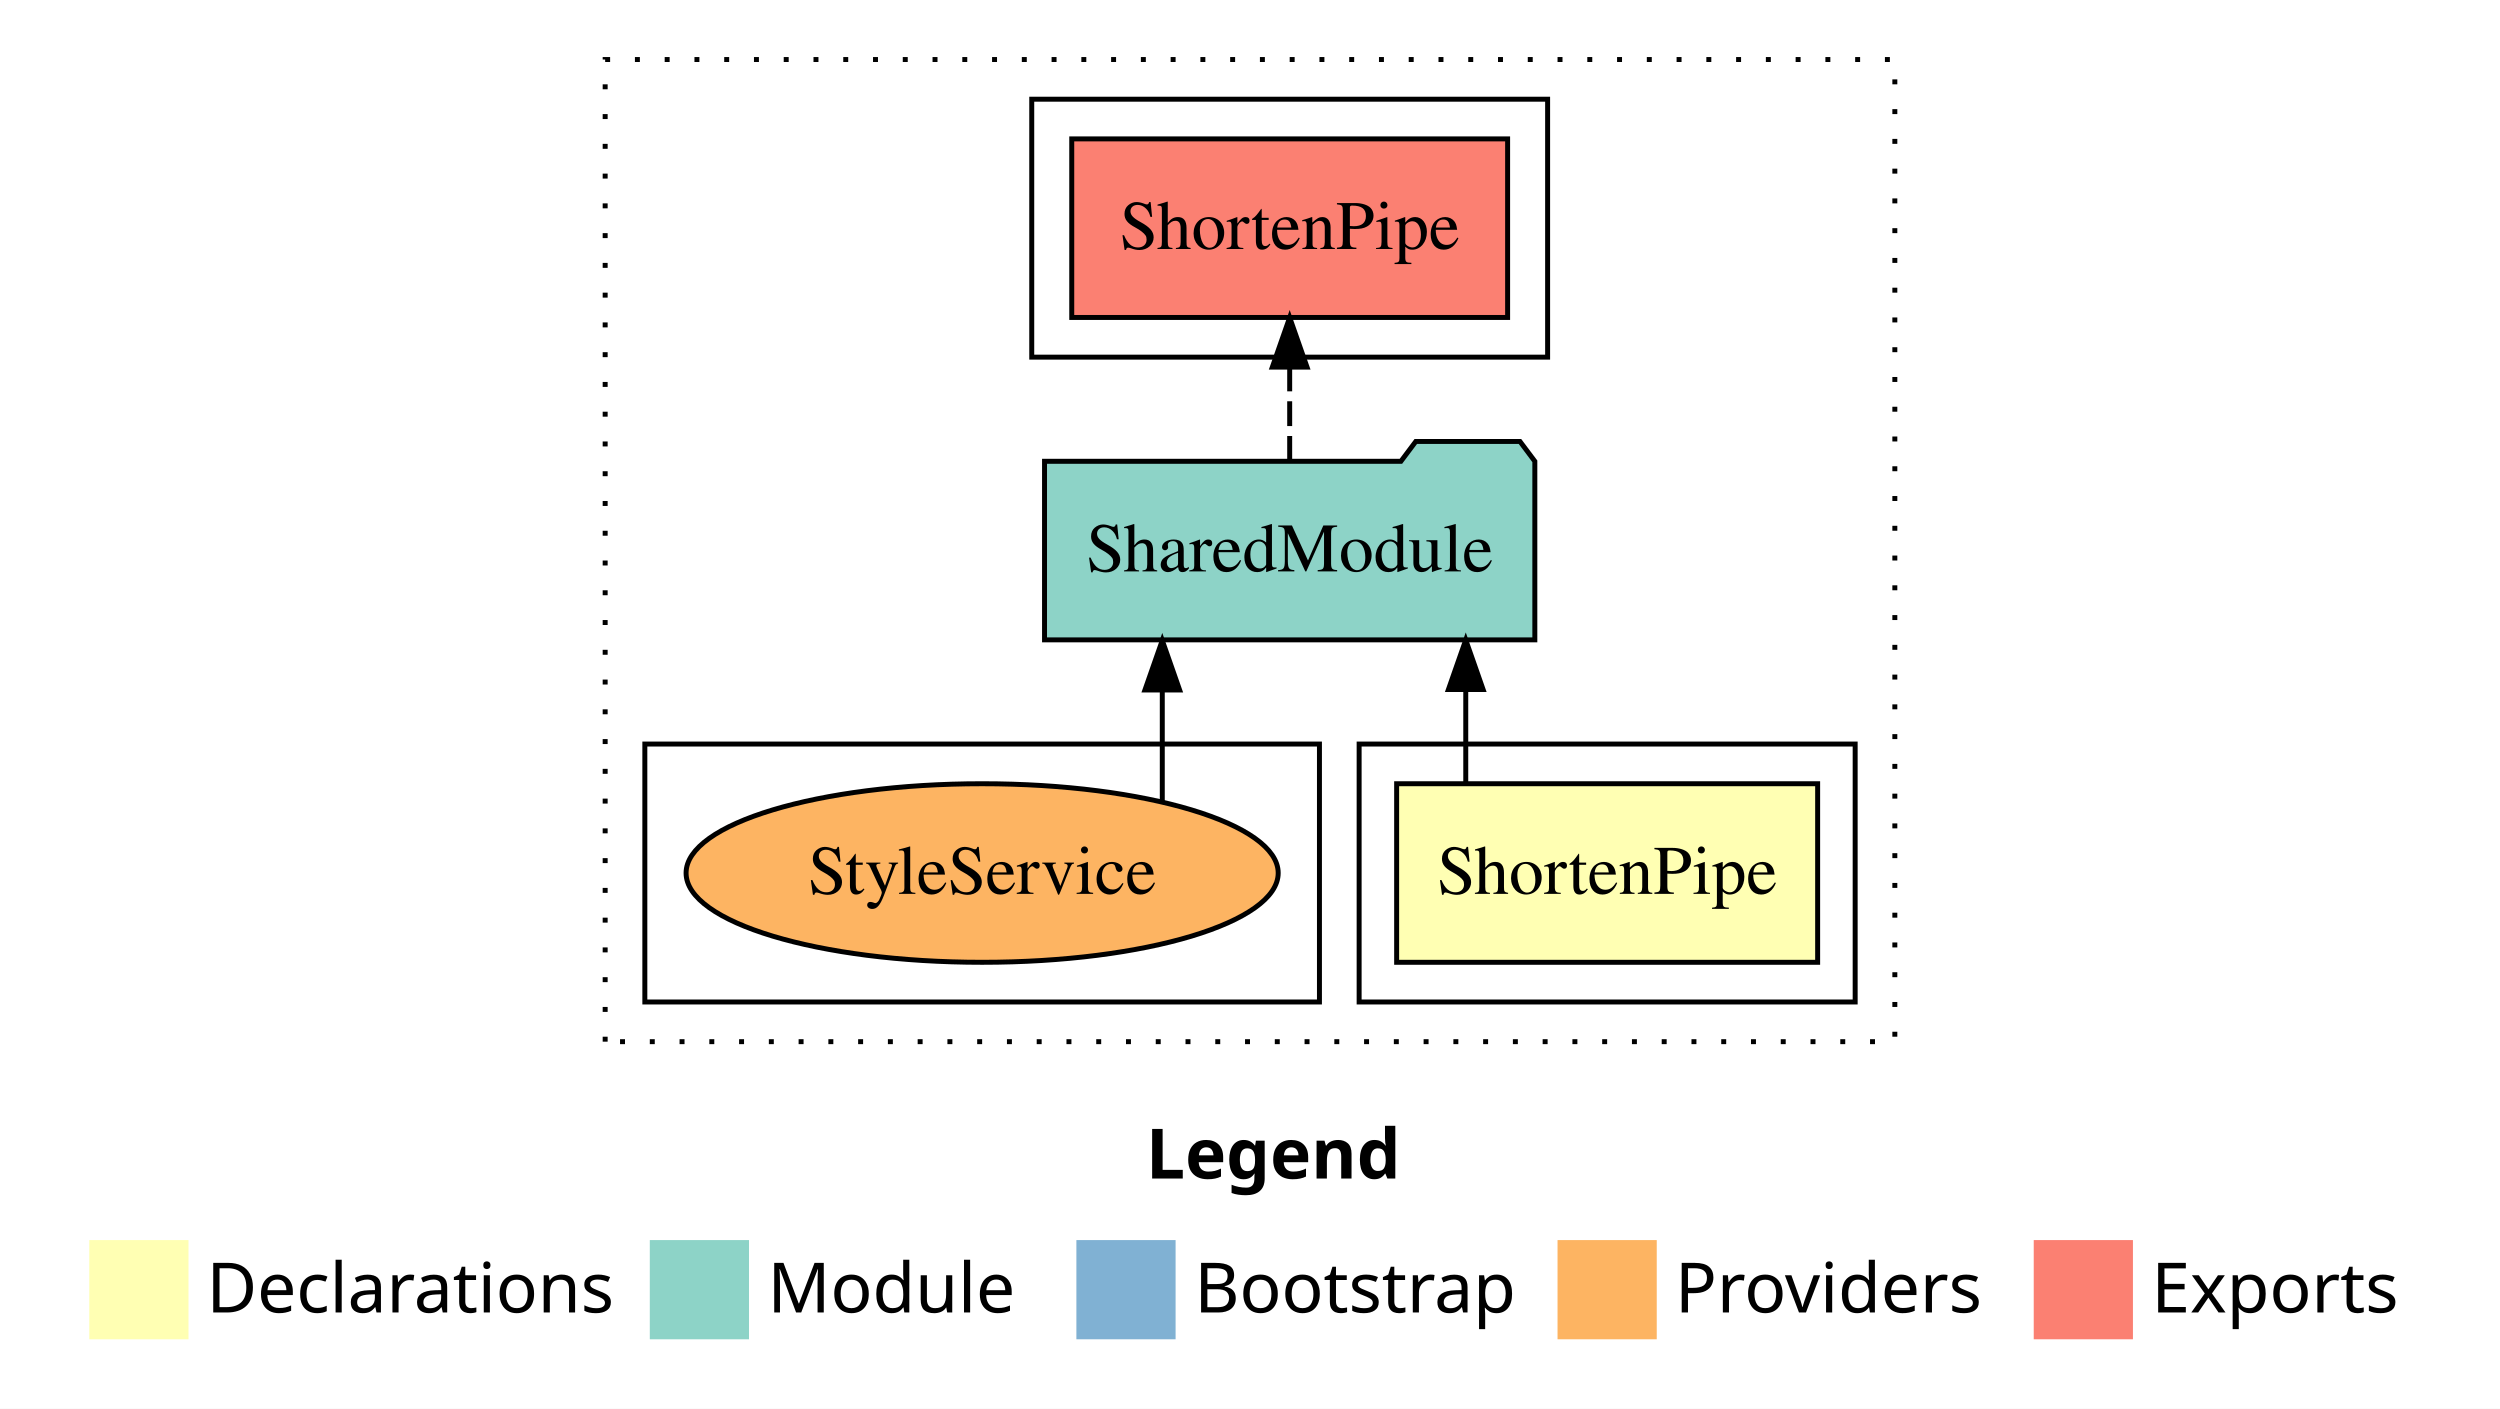
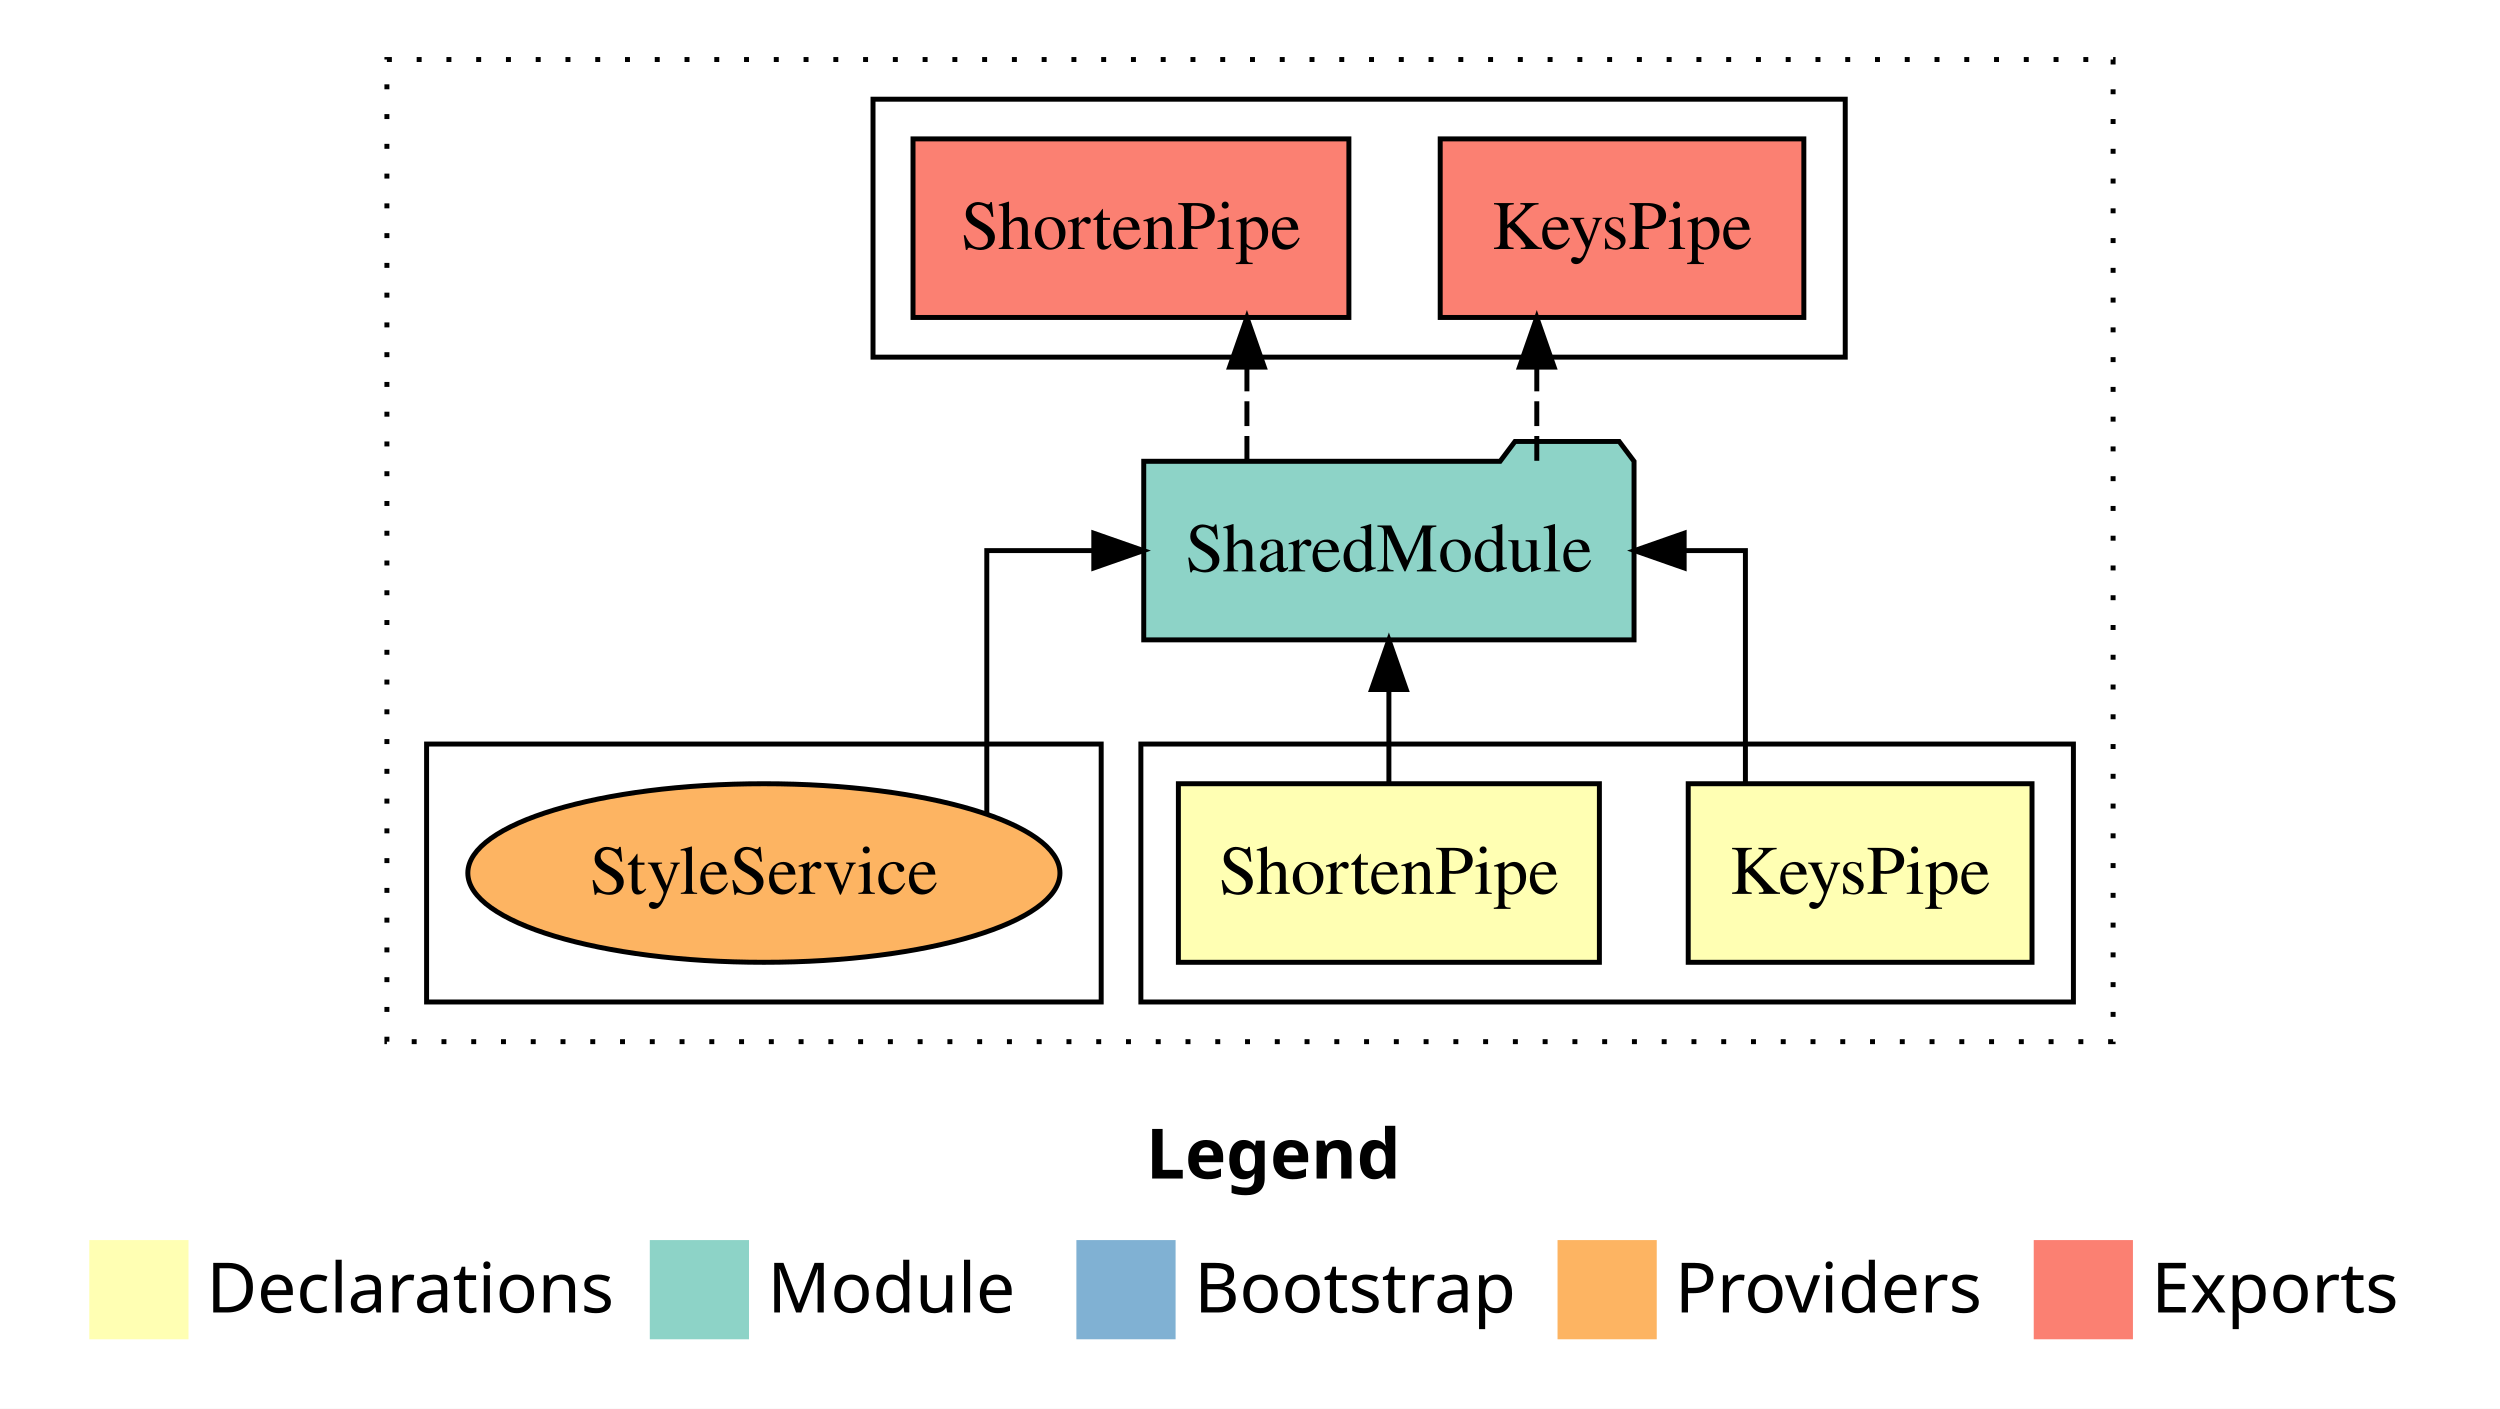
<svg xmlns="http://www.w3.org/2000/svg" width="504pt" height="284pt" viewBox="0.00 0.00 504.00 284.00">
  <g id="graph0" class="graph" transform="scale(1 1) rotate(0) translate(4 280)">
    <polygon fill="#ffffff" stroke="transparent" points="-4,4 -4,-280 500,-280 500,4 -4,4" />
    <text text-anchor="start" x="227.009" y="-42.4" font-family="sans-serif" font-weight="bold" font-size="14.00" fill="#000000">Legend</text>
    <polygon fill="#ffffb3" stroke="transparent" points="14,-10 14,-30 34,-30 34,-10 14,-10" />
    <text text-anchor="start" x="37.629" y="-15.4" font-family="sans-serif" font-size="14.00" fill="#000000">  Declarations</text>
    <polygon fill="#8dd3c7" stroke="transparent" points="127,-10 127,-30 147,-30 147,-10 127,-10" />
    <text text-anchor="start" x="150.725" y="-15.4" font-family="sans-serif" font-size="14.00" fill="#000000">  Module</text>
    <polygon fill="#80b1d3" stroke="transparent" points="213,-10 213,-30 233,-30 233,-10 213,-10" />
    <text text-anchor="start" x="236.781" y="-15.4" font-family="sans-serif" font-size="14.00" fill="#000000">  Bootstrap</text>
    <polygon fill="#fdb462" stroke="transparent" points="310,-10 310,-30 330,-30 330,-10 310,-10" />
    <text text-anchor="start" x="333.673" y="-15.4" font-family="sans-serif" font-size="14.00" fill="#000000">  Providers</text>
    <polygon fill="#fb8072" stroke="transparent" points="406,-10 406,-30 426,-30 426,-10 406,-10" />
    <text text-anchor="start" x="429.726" y="-15.4" font-family="sans-serif" font-size="14.00" fill="#000000">  Exports</text>
    <g id="clust1" class="cluster">
-       <polygon fill="none" stroke="#000000" stroke-dasharray="1,5" points="118,-70 118,-268 378,-268 378,-70 118,-70" />
+       <polygon fill="none" stroke="#000000" stroke-dasharray="1,5" points="74,-70 74,-268 422,-268 422,-70 74,-70" />
    </g>
    <g id="clust2" class="cluster">
-       <polygon fill="none" stroke="#000000" points="270,-78 270,-130 370,-130 370,-78 270,-78" />
+       <polygon fill="none" stroke="#000000" points="226,-78 226,-130 414,-130 414,-78 226,-78" />
    </g>
-     <g id="clust5" class="cluster">
-       <polygon fill="none" stroke="#000000" points="204,-208 204,-260 308,-260 308,-208 204,-208" />
+     <g id="clust6" class="cluster">
+       <polygon fill="none" stroke="#000000" points="172,-208 172,-260 368,-260 368,-208 172,-208" />
    </g>
-     <g id="clust7" class="cluster">
-       <polygon fill="none" stroke="#000000" points="126,-78 126,-130 262,-130 262,-78 126,-78" />
+     <g id="clust8" class="cluster">
+       <polygon fill="none" stroke="#000000" points="82,-78 82,-130 218,-130 218,-78 82,-78" />
    </g>
    <g id="node1" class="node">
-       <polygon fill="#ffffb3" stroke="#000000" points="362.437,-122 277.563,-122 277.563,-86 362.437,-86 362.437,-122" />
-       <text text-anchor="middle" x="320" y="-99.8" font-family="Times,serif" font-size="14.00" fill="#000000">ShortenPipe</text>
+       <polygon fill="#ffffb3" stroke="#000000" points="405.654,-122 336.346,-122 336.346,-86 405.654,-86 405.654,-122" />
+       <text text-anchor="middle" x="371" y="-99.8" font-family="Times,serif" font-size="14.00" fill="#000000">KeysPipe</text>
+     </g>
+     <g id="node3" class="node">
+       <polygon fill="#8dd3c7" stroke="#000000" points="325.423,-187 322.423,-191 301.423,-191 298.423,-187 226.577,-187 226.577,-151 325.423,-151 325.423,-187" />
+       <text text-anchor="middle" x="276" y="-164.8" font-family="Times,serif" font-size="14.00" fill="#000000">SharedModule</text>
+     </g>
+     <g id="edge1" class="edge">
+       <path fill="none" stroke="#000000" d="M347.875,-122.106C347.875,-141.339 347.875,-169 347.875,-169 347.875,-169 335.527,-169 335.527,-169" />
+       <polygon fill="#000000" stroke="#000000" points="335.527,-165.5 325.527,-169 335.527,-172.5 335.527,-165.5" />
    </g>
    <g id="node2" class="node">
-       <polygon fill="#8dd3c7" stroke="#000000" points="305.423,-187 302.423,-191 281.423,-191 278.423,-187 206.577,-187 206.577,-151 305.423,-151 305.423,-187" />
-       <text text-anchor="middle" x="256" y="-164.8" font-family="Times,serif" font-size="14.00" fill="#000000">SharedModule</text>
-     </g>
-     <g id="edge1" class="edge">
-       <path fill="none" stroke="#000000" d="M291.497,-122.106C291.497,-122.106 291.497,-140.991 291.497,-140.991" />
-       <polygon fill="#000000" stroke="#000000" points="287.997,-140.991 291.497,-150.991 294.997,-140.991 287.997,-140.991" />
-     </g>
-     <g id="node3" class="node">
-       <polygon fill="#fb8072" stroke="#000000" points="299.936,-252 212.064,-252 212.064,-216 299.936,-216 299.936,-252" />
-       <text text-anchor="middle" x="256" y="-229.8" font-family="Times,serif" font-size="14.00" fill="#000000">ShortenPipe </text>
+       <polygon fill="#ffffb3" stroke="#000000" points="318.437,-122 233.563,-122 233.563,-86 318.437,-86 318.437,-122" />
+       <text text-anchor="middle" x="276" y="-99.8" font-family="Times,serif" font-size="14.00" fill="#000000">ShortenPipe</text>
    </g>
    <g id="edge2" class="edge">
-       <path fill="none" stroke="#000000" stroke-dasharray="5,2" d="M256,-187.106C256,-187.106 256,-205.991 256,-205.991" />
-       <polygon fill="#000000" stroke="#000000" points="252.5,-205.991 256,-215.991 259.5,-205.991 252.5,-205.991" />
+       <path fill="none" stroke="#000000" d="M276,-122.106C276,-122.106 276,-140.991 276,-140.991" />
+       <polygon fill="#000000" stroke="#000000" points="272.5,-140.991 276,-150.991 279.5,-140.991 272.5,-140.991" />
    </g>
    <g id="node4" class="node">
-       <ellipse fill="#fdb462" stroke="#000000" cx="194" cy="-104" rx="59.686" ry="18" />
-       <text text-anchor="middle" x="194" y="-99.8" font-family="Times,serif" font-size="14.00" fill="#000000">StyleService</text>
+       <polygon fill="#fb8072" stroke="#000000" points="359.654,-252 286.346,-252 286.346,-216 359.654,-216 359.654,-252" />
+       <text text-anchor="middle" x="323" y="-229.8" font-family="Times,serif" font-size="14.00" fill="#000000">KeysPipe </text>
    </g>
    <g id="edge3" class="edge">
-       <path fill="none" stroke="#000000" d="M230.316,-118.426C230.316,-118.426 230.316,-140.894 230.316,-140.894" />
-       <polygon fill="#000000" stroke="#000000" points="226.816,-140.894 230.316,-150.894 233.816,-140.894 226.816,-140.894" />
+       <path fill="none" stroke="#000000" stroke-dasharray="5,2" d="M305.817,-187.106C305.817,-187.106 305.817,-205.991 305.817,-205.991" />
+       <polygon fill="#000000" stroke="#000000" points="302.317,-205.991 305.817,-215.991 309.317,-205.991 302.317,-205.991" />
+     </g>
+     <g id="node5" class="node">
+       <polygon fill="#fb8072" stroke="#000000" points="267.936,-252 180.064,-252 180.064,-216 267.936,-216 267.936,-252" />
+       <text text-anchor="middle" x="224" y="-229.8" font-family="Times,serif" font-size="14.00" fill="#000000">ShortenPipe </text>
+     </g>
+     <g id="edge4" class="edge">
+       <path fill="none" stroke="#000000" stroke-dasharray="5,2" d="M247.379,-187.106C247.379,-187.106 247.379,-205.991 247.379,-205.991" />
+       <polygon fill="#000000" stroke="#000000" points="243.879,-205.991 247.379,-215.991 250.879,-205.991 243.879,-205.991" />
+     </g>
+     <g id="node6" class="node">
+       <ellipse fill="#fdb462" stroke="#000000" cx="150" cy="-104" rx="59.686" ry="18" />
+       <text text-anchor="middle" x="150" y="-99.8" font-family="Times,serif" font-size="14.00" fill="#000000">StyleService</text>
+     </g>
+     <g id="edge5" class="edge">
+       <path fill="none" stroke="#000000" d="M194.937,-115.922C194.937,-134.687 194.937,-169 194.937,-169 194.937,-169 216.51,-169 216.51,-169" />
+       <polygon fill="#000000" stroke="#000000" points="216.51,-172.5 226.51,-169 216.51,-165.5 216.51,-172.5" />
    </g>
  </g>
</svg>
